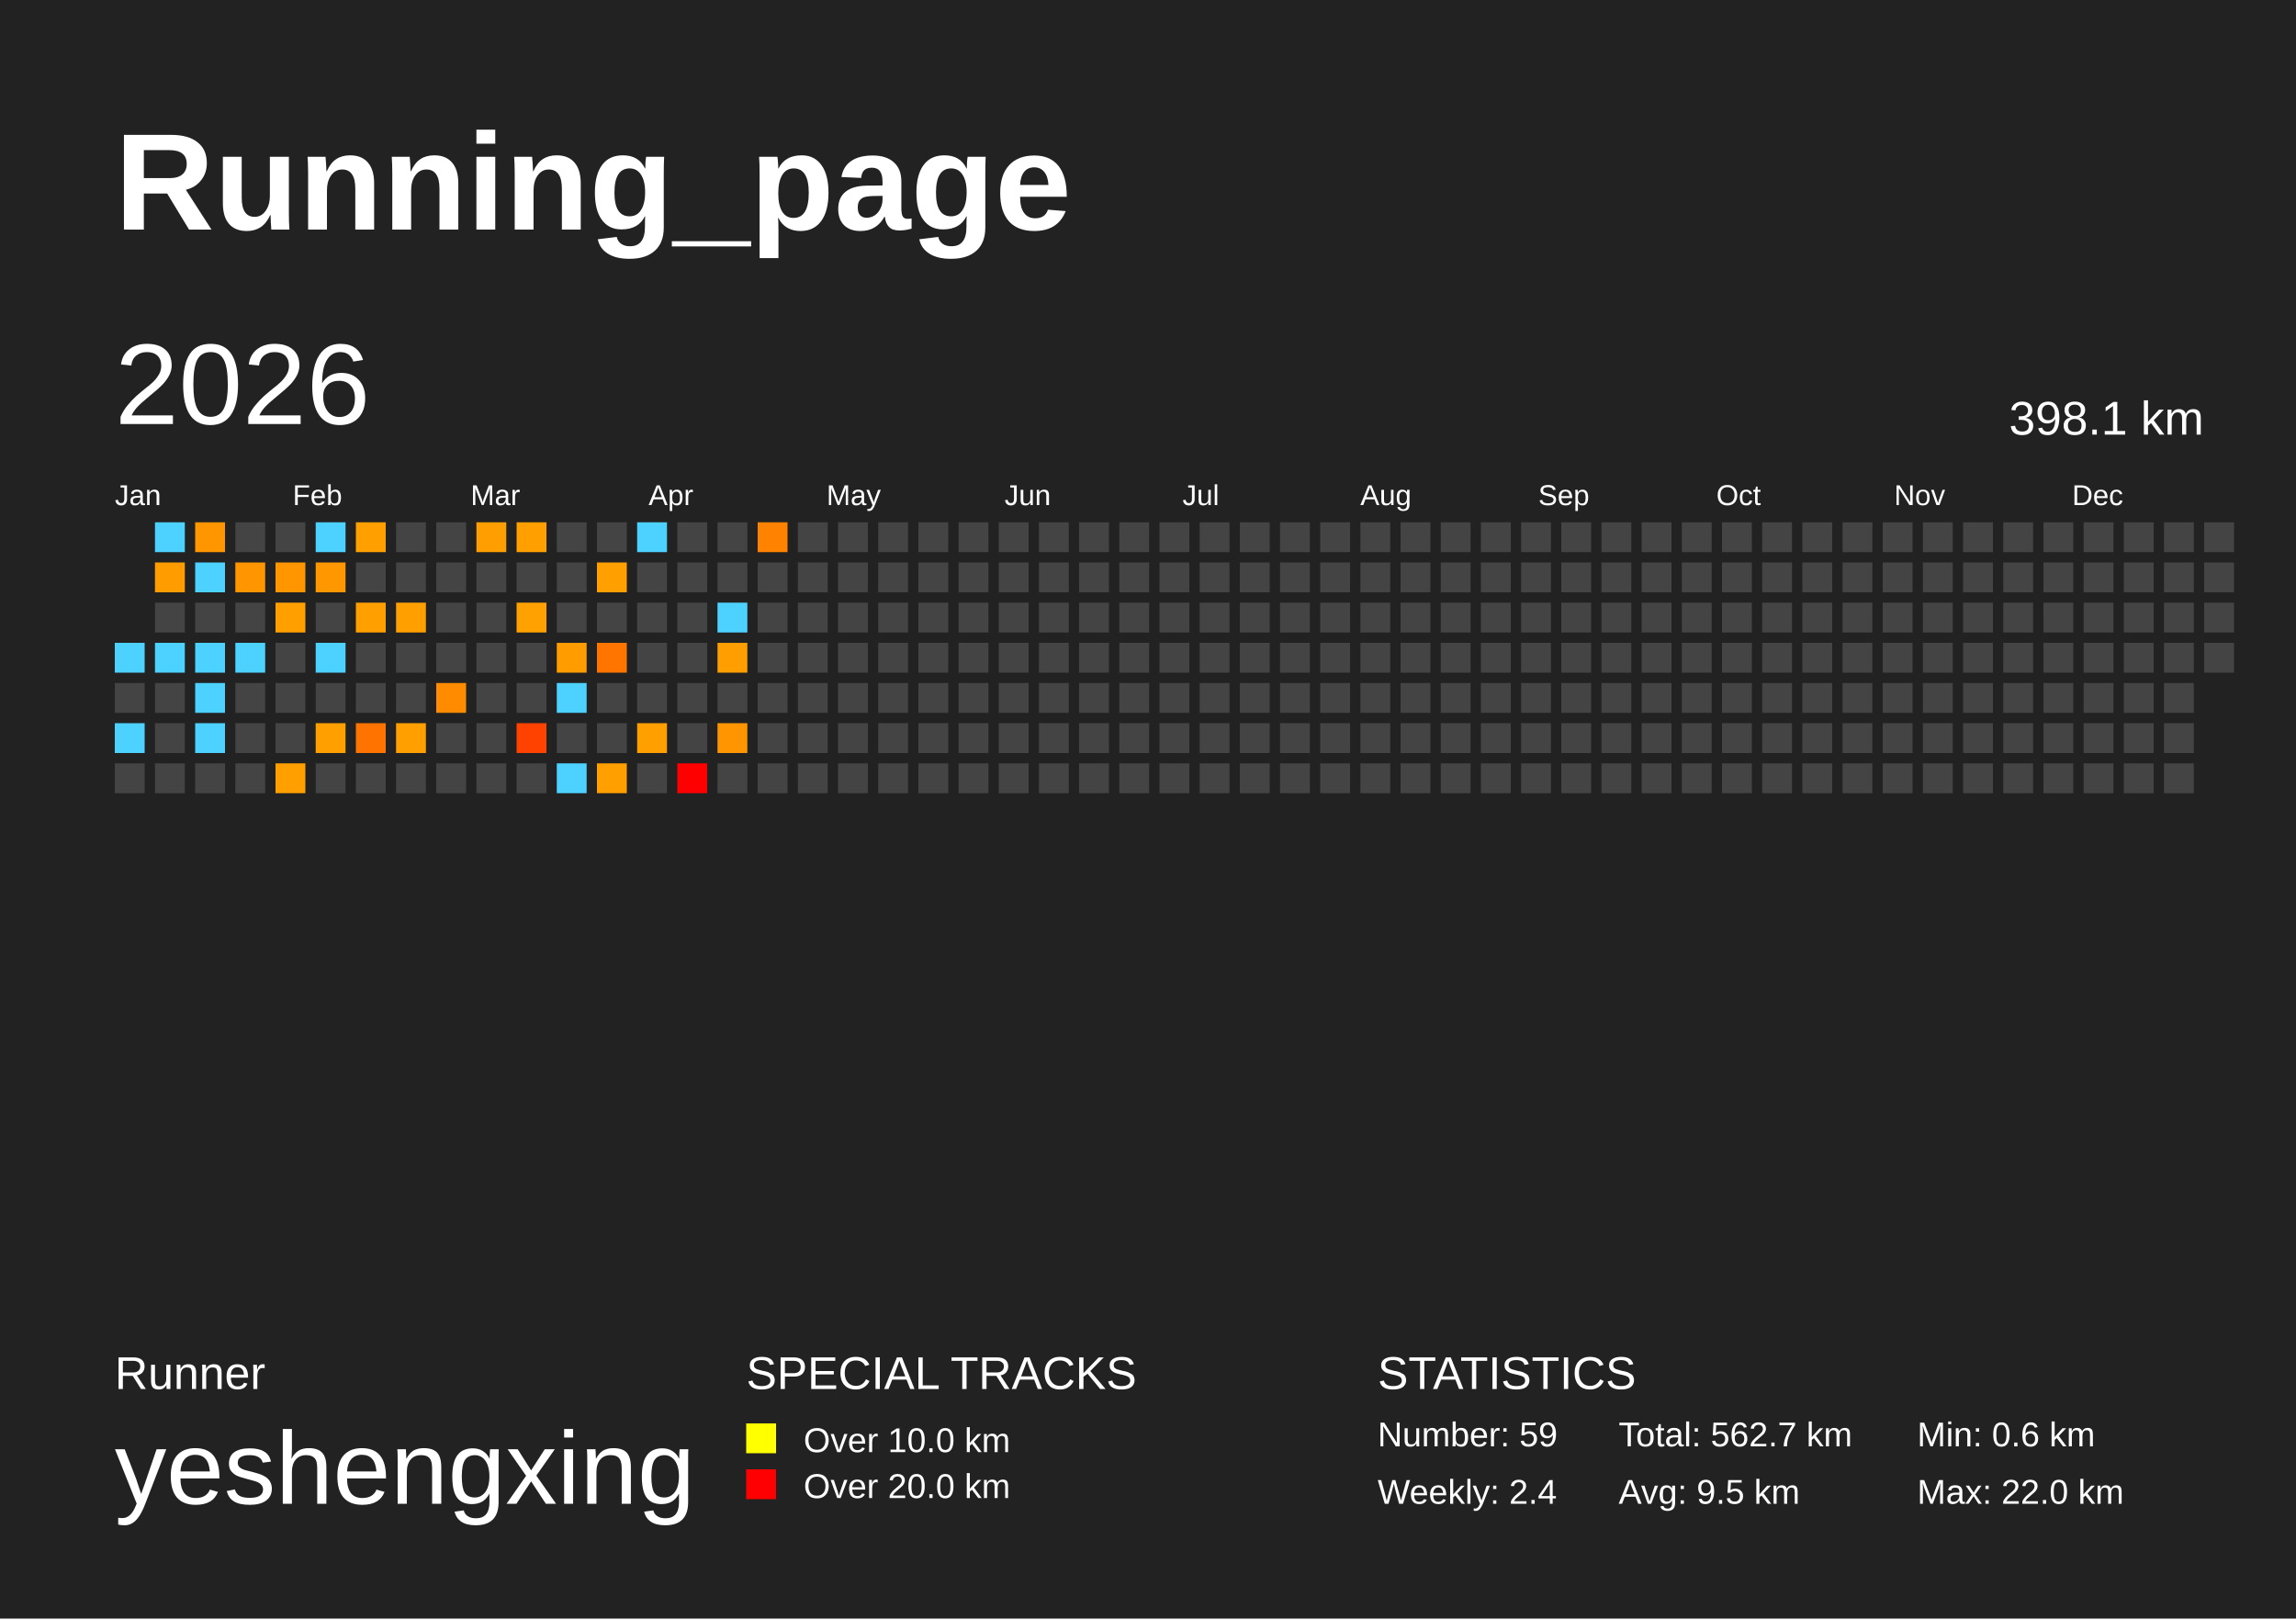
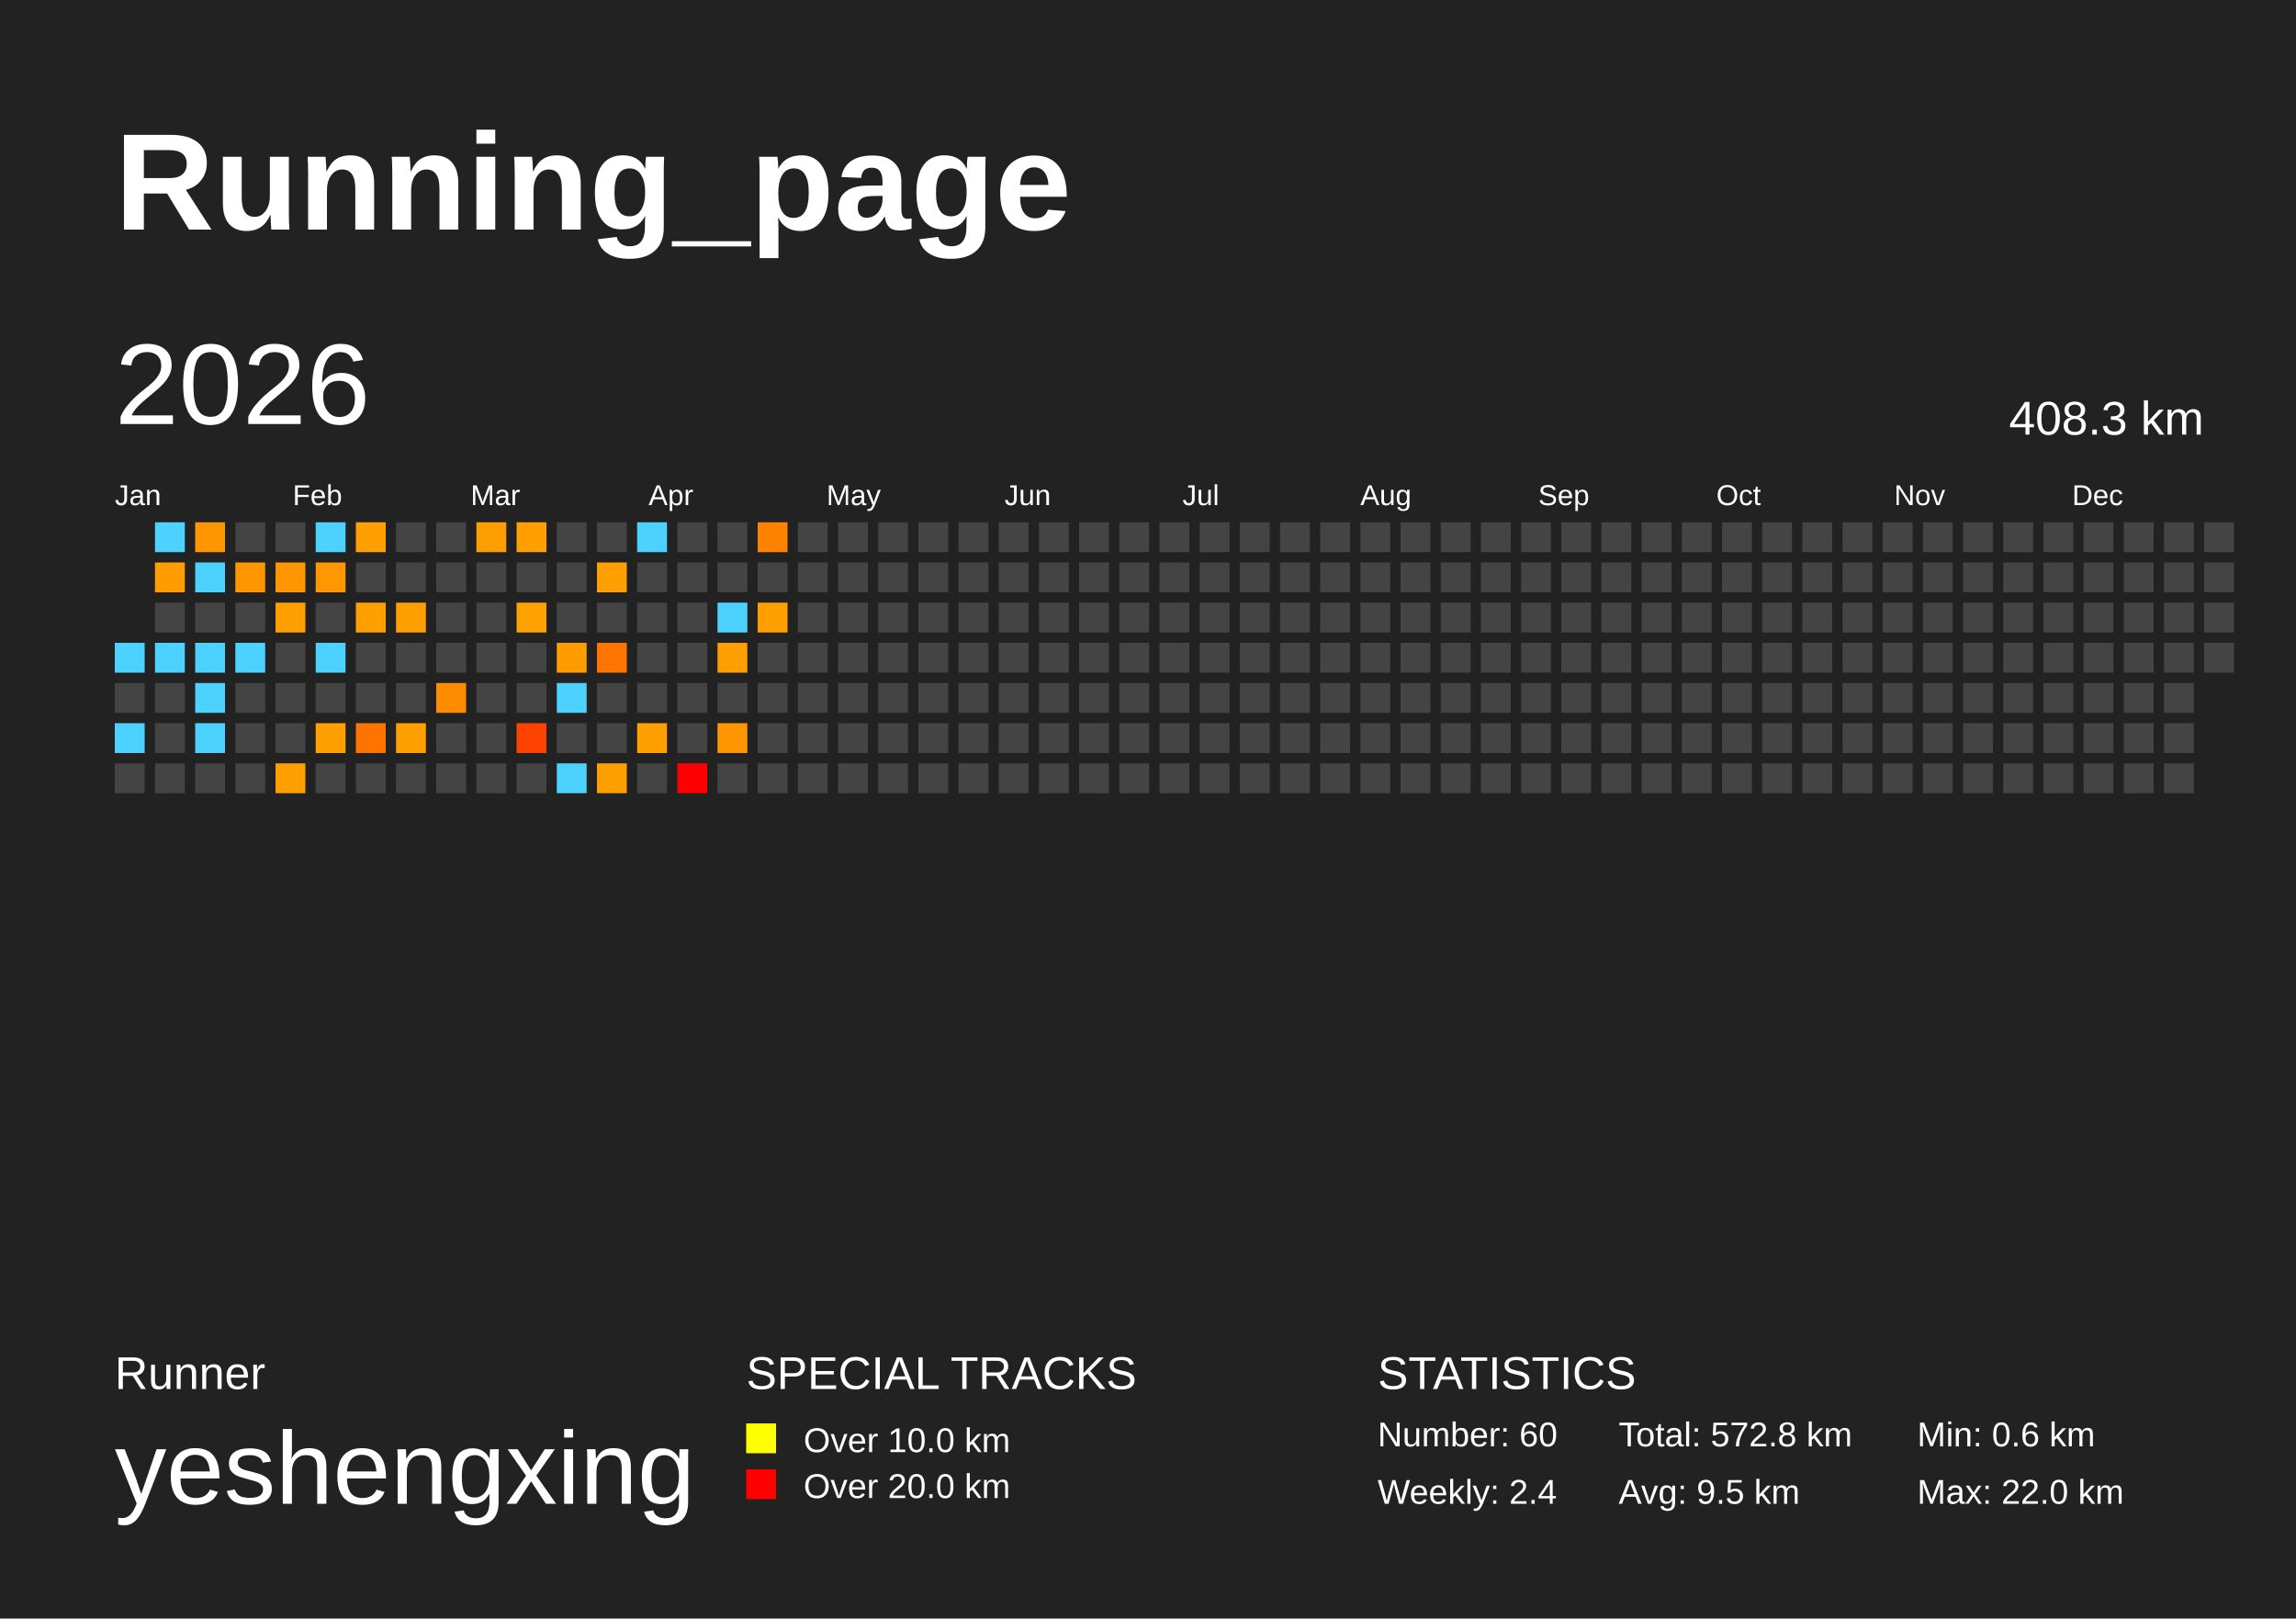
<svg xmlns="http://www.w3.org/2000/svg" baseProfile="full" height="141mm" version="1.1" viewBox="0,0,200,141" width="200mm">
  <defs />
  <rect fill="#222222" height="141" width="200" x="0" y="0" />
  <text fill="#FFFFFF" style="font-size:12px; font-family:Arial; font-weight:bold;" x="10" y="20">Running_page</text>
  <text fill="#FFFFFF" style="font-size:4px; font-family:Arial" x="10" y="121">Runner</text>
  <text fill="#FFFFFF" style="font-size:9px; font-family:Arial" x="10" y="131">yeshengxing</text>
  <text fill="#FFFFFF" style="font-size:4px; font-family:Arial" x="65" y="121">SPECIAL TRACKS</text>
  <rect fill="yellow" height="2.6" width="2.6" x="65" y="124" />
  <text fill="#FFFFFF" style="font-size:3px; font-family:Arial" x="70" y="126.5">Over 10.0 km</text>
  <rect fill="red" height="2.6" width="2.6" x="65" y="128" />
  <text fill="#FFFFFF" style="font-size:3px; font-family:Arial" x="70" y="130.5">Over 20.0 km</text>
  <text fill="#FFFFFF" style="font-size:4px; font-family:Arial" x="120" y="121">STATISTICS</text>
-   <text fill="#FFFFFF" style="font-size:3px; font-family:Arial" x="120" y="126">Number: 59</text>
+   <text fill="#FFFFFF" style="font-size:3px; font-family:Arial" x="120" y="126">Number: 60</text>
  <text fill="#FFFFFF" style="font-size:3px; font-family:Arial" x="120" y="131">Weekly: 2.4</text>
-   <text fill="#FFFFFF" style="font-size:3px; font-family:Arial" x="141" y="126">Total: 562.7 km</text>
+   <text fill="#FFFFFF" style="font-size:3px; font-family:Arial" x="141" y="126">Total: 572.8 km</text>
  <text fill="#FFFFFF" style="font-size:3px; font-family:Arial" x="141" y="131">Avg: 9.5 km</text>
  <text fill="#FFFFFF" style="font-size:3px; font-family:Arial" x="167" y="126">Min: 0.6 km</text>
  <text fill="#FFFFFF" style="font-size:3px; font-family:Arial" x="167" y="131">Max: 22.0 km</text>
  <text dominant-baseline="hanging" fill="#FFFFFF" style="font-size:10.0px; font-family:Arial;" x="10" y="30">2026</text>
-   <text dominant-baseline="hanging" fill="#FFFFFF" style="font-size:4.125px; font-family:Arial;" x="175" y="35">398.1 km</text>
+   <text dominant-baseline="hanging" fill="#FFFFFF" style="font-size:4.125px; font-family:Arial;" x="175" y="35">408.3 km</text>
  <text fill="#FFFFFF" style="font-size:2.5px; font-family:Arial" x="10.0" y="44">Jan</text>
  <text fill="#FFFFFF" style="font-size:2.5px; font-family:Arial" x="25.5" y="44">Feb</text>
  <text fill="#FFFFFF" style="font-size:2.5px; font-family:Arial" x="41.0" y="44">Mar</text>
  <text fill="#FFFFFF" style="font-size:2.5px; font-family:Arial" x="56.5" y="44">Apr</text>
  <text fill="#FFFFFF" style="font-size:2.5px; font-family:Arial" x="72.0" y="44">May</text>
  <text fill="#FFFFFF" style="font-size:2.5px; font-family:Arial" x="87.5" y="44">Jun</text>
  <text fill="#FFFFFF" style="font-size:2.5px; font-family:Arial" x="103.0" y="44">Jul</text>
  <text fill="#FFFFFF" style="font-size:2.5px; font-family:Arial" x="118.5" y="44">Aug</text>
  <text fill="#FFFFFF" style="font-size:2.5px; font-family:Arial" x="134.0" y="44">Sep</text>
  <text fill="#FFFFFF" style="font-size:2.5px; font-family:Arial" x="149.5" y="44">Oct</text>
  <text fill="#FFFFFF" style="font-size:2.5px; font-family:Arial" x="165.0" y="44">Nov</text>
  <text fill="#FFFFFF" style="font-size:2.5px; font-family:Arial" x="180.5" y="44">Dec</text>
  <rect fill="#4dd2ff" height="2.6" width="2.6" x="10.0" y="56.0" />
  <rect fill="#444444" height="2.6" width="2.6" x="10.0" y="59.5" />
  <rect fill="#4dd2ff" height="2.6" width="2.6" x="10.0" y="63.0" />
  <rect fill="#444444" height="2.6" width="2.6" x="10.0" y="66.5" />
  <rect fill="#4dd2ff" height="2.6" width="2.6" x="13.5" y="45.5" />
  <rect fill="#ff9d00" height="2.6" width="2.6" x="13.5" y="49.0" />
  <rect fill="#444444" height="2.6" width="2.6" x="13.5" y="52.5" />
  <rect fill="#4dd2ff" height="2.6" width="2.6" x="13.5" y="56.0" />
  <rect fill="#444444" height="2.6" width="2.6" x="13.5" y="59.5" />
  <rect fill="#444444" height="2.6" width="2.6" x="13.5" y="63.0" />
  <rect fill="#444444" height="2.6" width="2.6" x="13.5" y="66.5" />
  <rect fill="#ff9600" height="2.6" width="2.6" x="17.0" y="45.5" />
  <rect fill="#4dd2ff" height="2.6" width="2.6" x="17.0" y="49.0" />
  <rect fill="#444444" height="2.6" width="2.6" x="17.0" y="52.5" />
  <rect fill="#4dd2ff" height="2.6" width="2.6" x="17.0" y="56.0" />
  <rect fill="#4dd2ff" height="2.6" width="2.6" x="17.0" y="59.5" />
  <rect fill="#4dd2ff" height="2.6" width="2.6" x="17.0" y="63.0" />
  <rect fill="#444444" height="2.6" width="2.6" x="17.0" y="66.5" />
  <rect fill="#444444" height="2.6" width="2.6" x="20.5" y="45.5" />
  <rect fill="#ff9600" height="2.6" width="2.6" x="20.5" y="49.0" />
  <rect fill="#444444" height="2.6" width="2.6" x="20.5" y="52.5" />
  <rect fill="#4dd2ff" height="2.6" width="2.6" x="20.5" y="56.0" />
  <rect fill="#444444" height="2.6" width="2.6" x="20.5" y="59.5" />
  <rect fill="#444444" height="2.6" width="2.6" x="20.5" y="63.0" />
  <rect fill="#444444" height="2.6" width="2.6" x="20.5" y="66.5" />
  <rect fill="#444444" height="2.6" width="2.6" x="24.0" y="45.5" />
  <rect fill="#ff9600" height="2.6" width="2.6" x="24.0" y="49.0" />
  <rect fill="#ffa000" height="2.6" width="2.6" x="24.0" y="52.5" />
  <rect fill="#444444" height="2.6" width="2.6" x="24.0" y="56.0" />
  <rect fill="#444444" height="2.6" width="2.6" x="24.0" y="59.5" />
  <rect fill="#444444" height="2.6" width="2.6" x="24.0" y="63.0" />
  <rect fill="#ff9f00" height="2.6" width="2.6" x="24.0" y="66.5" />
  <rect fill="#4dd2ff" height="2.6" width="2.6" x="27.5" y="45.5" />
  <rect fill="#ff9700" height="2.6" width="2.6" x="27.5" y="49.0" />
  <rect fill="#444444" height="2.6" width="2.6" x="27.5" y="52.5" />
  <rect fill="#4dd2ff" height="2.6" width="2.6" x="27.5" y="56.0" />
  <rect fill="#444444" height="2.6" width="2.6" x="27.5" y="59.5" />
  <rect fill="#ff9f00" height="2.6" width="2.6" x="27.5" y="63.0" />
  <rect fill="#444444" height="2.6" width="2.6" x="27.5" y="66.5" />
  <rect fill="#ff9f00" height="2.6" width="2.6" x="31.0" y="45.5" />
  <rect fill="#444444" height="2.6" width="2.6" x="31.0" y="49.0" />
  <rect fill="#ffa000" height="2.6" width="2.6" x="31.0" y="52.5" />
  <rect fill="#444444" height="2.6" width="2.6" x="31.0" y="56.0" />
  <rect fill="#444444" height="2.6" width="2.6" x="31.0" y="59.5" />
  <rect fill="#ff7300" height="2.6" width="2.6" x="31.0" y="63.0" />
  <rect fill="#444444" height="2.6" width="2.6" x="31.0" y="66.5" />
  <rect fill="#444444" height="2.6" width="2.6" x="34.5" y="45.5" />
  <rect fill="#444444" height="2.6" width="2.6" x="34.5" y="49.0" />
  <rect fill="#ff9f00" height="2.6" width="2.6" x="34.5" y="52.5" />
  <rect fill="#444444" height="2.6" width="2.6" x="34.5" y="56.0" />
  <rect fill="#444444" height="2.6" width="2.6" x="34.5" y="59.5" />
  <rect fill="#ffa000" height="2.6" width="2.6" x="34.5" y="63.0" />
  <rect fill="#444444" height="2.6" width="2.6" x="34.5" y="66.5" />
  <rect fill="#444444" height="2.6" width="2.6" x="38.0" y="45.5" />
  <rect fill="#444444" height="2.6" width="2.6" x="38.0" y="49.0" />
  <rect fill="#444444" height="2.6" width="2.6" x="38.0" y="52.5" />
  <rect fill="#444444" height="2.6" width="2.6" x="38.0" y="56.0" />
  <rect fill="#ff8c00" height="2.6" width="2.6" x="38.0" y="59.5" />
  <rect fill="#444444" height="2.6" width="2.6" x="38.0" y="63.0" />
  <rect fill="#444444" height="2.6" width="2.6" x="38.0" y="66.5" />
  <rect fill="#ff9e00" height="2.6" width="2.6" x="41.5" y="45.5" />
  <rect fill="#444444" height="2.6" width="2.6" x="41.5" y="49.0" />
  <rect fill="#444444" height="2.6" width="2.6" x="41.5" y="52.5" />
  <rect fill="#444444" height="2.6" width="2.6" x="41.5" y="56.0" />
  <rect fill="#444444" height="2.6" width="2.6" x="41.5" y="59.5" />
  <rect fill="#444444" height="2.6" width="2.6" x="41.5" y="63.0" />
  <rect fill="#444444" height="2.6" width="2.6" x="41.5" y="66.5" />
  <rect fill="#ff9f00" height="2.6" width="2.6" x="45.0" y="45.5" />
  <rect fill="#444444" height="2.6" width="2.6" x="45.0" y="49.0" />
  <rect fill="#ffa100" height="2.6" width="2.6" x="45.0" y="52.5" />
  <rect fill="#444444" height="2.6" width="2.6" x="45.0" y="56.0" />
  <rect fill="#444444" height="2.6" width="2.6" x="45.0" y="59.5" />
  <rect fill="#ff4200" height="2.6" width="2.6" x="45.0" y="63.0" />
  <rect fill="#444444" height="2.6" width="2.6" x="45.0" y="66.5" />
  <rect fill="#444444" height="2.6" width="2.6" x="48.5" y="45.5" />
  <rect fill="#444444" height="2.6" width="2.6" x="48.5" y="49.0" />
  <rect fill="#444444" height="2.6" width="2.6" x="48.5" y="52.5" />
  <rect fill="#ff9d00" height="2.6" width="2.6" x="48.5" y="56.0" />
  <rect fill="#4dd2ff" height="2.6" width="2.6" x="48.5" y="59.5" />
  <rect fill="#444444" height="2.6" width="2.6" x="48.5" y="63.0" />
  <rect fill="#4dd2ff" height="2.6" width="2.6" x="48.5" y="66.5" />
  <rect fill="#444444" height="2.6" width="2.6" x="52.0" y="45.5" />
  <rect fill="#ffa000" height="2.6" width="2.6" x="52.0" y="49.0" />
  <rect fill="#444444" height="2.6" width="2.6" x="52.0" y="52.5" />
  <rect fill="#ff7500" height="2.6" width="2.6" x="52.0" y="56.0" />
  <rect fill="#444444" height="2.6" width="2.6" x="52.0" y="59.5" />
  <rect fill="#444444" height="2.6" width="2.6" x="52.0" y="63.0" />
  <rect fill="#ff9f00" height="2.6" width="2.6" x="52.0" y="66.5" />
  <rect fill="#4dd2ff" height="2.6" width="2.6" x="55.5" y="45.5" />
  <rect fill="#444444" height="2.6" width="2.6" x="55.5" y="49.0" />
  <rect fill="#444444" height="2.6" width="2.6" x="55.5" y="52.5" />
  <rect fill="#444444" height="2.6" width="2.6" x="55.5" y="56.0" />
  <rect fill="#444444" height="2.6" width="2.6" x="55.5" y="59.5" />
  <rect fill="#ff9f00" height="2.6" width="2.6" x="55.5" y="63.0" />
  <rect fill="#444444" height="2.6" width="2.6" x="55.5" y="66.5" />
  <rect fill="#444444" height="2.6" width="2.6" x="59.0" y="45.5" />
  <rect fill="#444444" height="2.6" width="2.6" x="59.0" y="49.0" />
  <rect fill="#444444" height="2.6" width="2.6" x="59.0" y="52.5" />
  <rect fill="#444444" height="2.6" width="2.6" x="59.0" y="56.0" />
  <rect fill="#444444" height="2.6" width="2.6" x="59.0" y="59.5" />
  <rect fill="#444444" height="2.6" width="2.6" x="59.0" y="63.0" />
  <rect fill="red" height="2.6" width="2.6" x="59.0" y="66.5" />
  <rect fill="#444444" height="2.6" width="2.6" x="62.5" y="45.5" />
  <rect fill="#444444" height="2.6" width="2.6" x="62.5" y="49.0" />
  <rect fill="#4dd2ff" height="2.6" width="2.6" x="62.5" y="52.5" />
  <rect fill="#ff9e00" height="2.6" width="2.6" x="62.5" y="56.0" />
  <rect fill="#444444" height="2.6" width="2.6" x="62.5" y="59.5" />
  <rect fill="#ff9500" height="2.6" width="2.6" x="62.5" y="63.0" />
  <rect fill="#444444" height="2.6" width="2.6" x="62.5" y="66.5" />
  <rect fill="#ff8300" height="2.6" width="2.6" x="66.0" y="45.5" />
  <rect fill="#444444" height="2.6" width="2.6" x="66.0" y="49.0" />
-   <rect fill="#444444" height="2.6" width="2.6" x="66.0" y="52.5" />
+   <rect fill="#ff9f00" height="2.6" width="2.6" x="66.0" y="52.5" />
  <rect fill="#444444" height="2.6" width="2.6" x="66.0" y="56.0" />
  <rect fill="#444444" height="2.6" width="2.6" x="66.0" y="59.5" />
  <rect fill="#444444" height="2.6" width="2.6" x="66.0" y="63.0" />
  <rect fill="#444444" height="2.6" width="2.6" x="66.0" y="66.5" />
  <rect fill="#444444" height="2.6" width="2.6" x="69.5" y="45.5" />
  <rect fill="#444444" height="2.6" width="2.6" x="69.5" y="49.0" />
  <rect fill="#444444" height="2.6" width="2.6" x="69.5" y="52.5" />
  <rect fill="#444444" height="2.6" width="2.6" x="69.5" y="56.0" />
  <rect fill="#444444" height="2.6" width="2.6" x="69.5" y="59.5" />
  <rect fill="#444444" height="2.6" width="2.6" x="69.5" y="63.0" />
  <rect fill="#444444" height="2.6" width="2.6" x="69.5" y="66.5" />
  <rect fill="#444444" height="2.6" width="2.6" x="73.0" y="45.5" />
  <rect fill="#444444" height="2.6" width="2.6" x="73.0" y="49.0" />
  <rect fill="#444444" height="2.6" width="2.6" x="73.0" y="52.5" />
  <rect fill="#444444" height="2.6" width="2.6" x="73.0" y="56.0" />
  <rect fill="#444444" height="2.6" width="2.6" x="73.0" y="59.5" />
  <rect fill="#444444" height="2.6" width="2.6" x="73.0" y="63.0" />
  <rect fill="#444444" height="2.6" width="2.6" x="73.0" y="66.5" />
  <rect fill="#444444" height="2.6" width="2.6" x="76.5" y="45.5" />
  <rect fill="#444444" height="2.6" width="2.6" x="76.5" y="49.0" />
  <rect fill="#444444" height="2.6" width="2.6" x="76.5" y="52.5" />
  <rect fill="#444444" height="2.6" width="2.6" x="76.5" y="56.0" />
  <rect fill="#444444" height="2.6" width="2.6" x="76.5" y="59.5" />
  <rect fill="#444444" height="2.6" width="2.6" x="76.5" y="63.0" />
  <rect fill="#444444" height="2.6" width="2.6" x="76.5" y="66.5" />
  <rect fill="#444444" height="2.6" width="2.6" x="80.0" y="45.5" />
  <rect fill="#444444" height="2.6" width="2.6" x="80.0" y="49.0" />
  <rect fill="#444444" height="2.6" width="2.6" x="80.0" y="52.5" />
  <rect fill="#444444" height="2.6" width="2.6" x="80.0" y="56.0" />
  <rect fill="#444444" height="2.6" width="2.6" x="80.0" y="59.5" />
  <rect fill="#444444" height="2.6" width="2.6" x="80.0" y="63.0" />
  <rect fill="#444444" height="2.6" width="2.6" x="80.0" y="66.5" />
  <rect fill="#444444" height="2.6" width="2.6" x="83.5" y="45.5" />
  <rect fill="#444444" height="2.6" width="2.6" x="83.5" y="49.0" />
  <rect fill="#444444" height="2.6" width="2.6" x="83.5" y="52.5" />
  <rect fill="#444444" height="2.6" width="2.6" x="83.5" y="56.0" />
  <rect fill="#444444" height="2.6" width="2.6" x="83.5" y="59.5" />
  <rect fill="#444444" height="2.6" width="2.6" x="83.5" y="63.0" />
  <rect fill="#444444" height="2.6" width="2.6" x="83.5" y="66.5" />
  <rect fill="#444444" height="2.6" width="2.6" x="87.0" y="45.5" />
  <rect fill="#444444" height="2.6" width="2.6" x="87.0" y="49.0" />
  <rect fill="#444444" height="2.6" width="2.6" x="87.0" y="52.5" />
  <rect fill="#444444" height="2.6" width="2.6" x="87.0" y="56.0" />
  <rect fill="#444444" height="2.6" width="2.6" x="87.0" y="59.5" />
  <rect fill="#444444" height="2.6" width="2.6" x="87.0" y="63.0" />
  <rect fill="#444444" height="2.6" width="2.6" x="87.0" y="66.5" />
  <rect fill="#444444" height="2.6" width="2.6" x="90.5" y="45.5" />
  <rect fill="#444444" height="2.6" width="2.6" x="90.5" y="49.0" />
  <rect fill="#444444" height="2.6" width="2.6" x="90.5" y="52.5" />
  <rect fill="#444444" height="2.6" width="2.6" x="90.5" y="56.0" />
  <rect fill="#444444" height="2.6" width="2.6" x="90.5" y="59.5" />
  <rect fill="#444444" height="2.6" width="2.6" x="90.5" y="63.0" />
  <rect fill="#444444" height="2.6" width="2.6" x="90.5" y="66.5" />
  <rect fill="#444444" height="2.6" width="2.6" x="94.0" y="45.5" />
  <rect fill="#444444" height="2.6" width="2.6" x="94.0" y="49.0" />
  <rect fill="#444444" height="2.6" width="2.6" x="94.0" y="52.5" />
  <rect fill="#444444" height="2.6" width="2.6" x="94.0" y="56.0" />
  <rect fill="#444444" height="2.6" width="2.6" x="94.0" y="59.5" />
  <rect fill="#444444" height="2.6" width="2.6" x="94.0" y="63.0" />
  <rect fill="#444444" height="2.6" width="2.6" x="94.0" y="66.5" />
  <rect fill="#444444" height="2.6" width="2.6" x="97.5" y="45.5" />
  <rect fill="#444444" height="2.6" width="2.6" x="97.5" y="49.0" />
  <rect fill="#444444" height="2.6" width="2.6" x="97.5" y="52.5" />
  <rect fill="#444444" height="2.6" width="2.6" x="97.5" y="56.0" />
  <rect fill="#444444" height="2.6" width="2.6" x="97.5" y="59.5" />
  <rect fill="#444444" height="2.6" width="2.6" x="97.5" y="63.0" />
  <rect fill="#444444" height="2.6" width="2.6" x="97.5" y="66.5" />
  <rect fill="#444444" height="2.6" width="2.6" x="101.0" y="45.5" />
  <rect fill="#444444" height="2.6" width="2.6" x="101.0" y="49.0" />
  <rect fill="#444444" height="2.6" width="2.6" x="101.0" y="52.5" />
  <rect fill="#444444" height="2.6" width="2.6" x="101.0" y="56.0" />
  <rect fill="#444444" height="2.6" width="2.6" x="101.0" y="59.5" />
  <rect fill="#444444" height="2.6" width="2.6" x="101.0" y="63.0" />
  <rect fill="#444444" height="2.6" width="2.6" x="101.0" y="66.5" />
  <rect fill="#444444" height="2.6" width="2.6" x="104.5" y="45.5" />
  <rect fill="#444444" height="2.6" width="2.6" x="104.5" y="49.0" />
  <rect fill="#444444" height="2.6" width="2.6" x="104.5" y="52.5" />
  <rect fill="#444444" height="2.6" width="2.6" x="104.5" y="56.0" />
  <rect fill="#444444" height="2.6" width="2.6" x="104.5" y="59.5" />
  <rect fill="#444444" height="2.6" width="2.6" x="104.5" y="63.0" />
  <rect fill="#444444" height="2.6" width="2.6" x="104.5" y="66.5" />
  <rect fill="#444444" height="2.6" width="2.6" x="108.0" y="45.5" />
  <rect fill="#444444" height="2.6" width="2.6" x="108.0" y="49.0" />
  <rect fill="#444444" height="2.6" width="2.6" x="108.0" y="52.5" />
  <rect fill="#444444" height="2.6" width="2.6" x="108.0" y="56.0" />
  <rect fill="#444444" height="2.6" width="2.6" x="108.0" y="59.5" />
  <rect fill="#444444" height="2.6" width="2.6" x="108.0" y="63.0" />
  <rect fill="#444444" height="2.6" width="2.6" x="108.0" y="66.5" />
  <rect fill="#444444" height="2.6" width="2.6" x="111.5" y="45.5" />
  <rect fill="#444444" height="2.6" width="2.6" x="111.5" y="49.0" />
  <rect fill="#444444" height="2.6" width="2.6" x="111.5" y="52.5" />
  <rect fill="#444444" height="2.6" width="2.6" x="111.5" y="56.0" />
  <rect fill="#444444" height="2.6" width="2.6" x="111.5" y="59.5" />
  <rect fill="#444444" height="2.6" width="2.6" x="111.5" y="63.0" />
  <rect fill="#444444" height="2.6" width="2.6" x="111.5" y="66.5" />
  <rect fill="#444444" height="2.6" width="2.6" x="115.0" y="45.5" />
  <rect fill="#444444" height="2.6" width="2.6" x="115.0" y="49.0" />
  <rect fill="#444444" height="2.6" width="2.6" x="115.0" y="52.5" />
  <rect fill="#444444" height="2.6" width="2.6" x="115.0" y="56.0" />
  <rect fill="#444444" height="2.6" width="2.6" x="115.0" y="59.5" />
  <rect fill="#444444" height="2.6" width="2.6" x="115.0" y="63.0" />
  <rect fill="#444444" height="2.6" width="2.6" x="115.0" y="66.5" />
  <rect fill="#444444" height="2.6" width="2.6" x="118.5" y="45.5" />
  <rect fill="#444444" height="2.6" width="2.6" x="118.5" y="49.0" />
  <rect fill="#444444" height="2.6" width="2.6" x="118.5" y="52.5" />
  <rect fill="#444444" height="2.6" width="2.6" x="118.5" y="56.0" />
  <rect fill="#444444" height="2.6" width="2.6" x="118.5" y="59.5" />
  <rect fill="#444444" height="2.6" width="2.6" x="118.5" y="63.0" />
  <rect fill="#444444" height="2.6" width="2.6" x="118.5" y="66.5" />
  <rect fill="#444444" height="2.6" width="2.6" x="122.0" y="45.5" />
  <rect fill="#444444" height="2.6" width="2.6" x="122.0" y="49.0" />
  <rect fill="#444444" height="2.6" width="2.6" x="122.0" y="52.5" />
  <rect fill="#444444" height="2.6" width="2.6" x="122.0" y="56.0" />
  <rect fill="#444444" height="2.6" width="2.6" x="122.0" y="59.5" />
  <rect fill="#444444" height="2.6" width="2.6" x="122.0" y="63.0" />
  <rect fill="#444444" height="2.6" width="2.6" x="122.0" y="66.5" />
  <rect fill="#444444" height="2.6" width="2.6" x="125.5" y="45.5" />
  <rect fill="#444444" height="2.6" width="2.6" x="125.5" y="49.0" />
  <rect fill="#444444" height="2.6" width="2.6" x="125.5" y="52.5" />
  <rect fill="#444444" height="2.6" width="2.6" x="125.5" y="56.0" />
  <rect fill="#444444" height="2.6" width="2.6" x="125.5" y="59.5" />
  <rect fill="#444444" height="2.6" width="2.6" x="125.5" y="63.0" />
  <rect fill="#444444" height="2.6" width="2.6" x="125.5" y="66.5" />
  <rect fill="#444444" height="2.6" width="2.6" x="129.0" y="45.5" />
  <rect fill="#444444" height="2.6" width="2.6" x="129.0" y="49.0" />
  <rect fill="#444444" height="2.6" width="2.6" x="129.0" y="52.5" />
  <rect fill="#444444" height="2.6" width="2.6" x="129.0" y="56.0" />
  <rect fill="#444444" height="2.6" width="2.6" x="129.0" y="59.5" />
  <rect fill="#444444" height="2.6" width="2.6" x="129.0" y="63.0" />
  <rect fill="#444444" height="2.6" width="2.6" x="129.0" y="66.5" />
  <rect fill="#444444" height="2.6" width="2.6" x="132.5" y="45.5" />
  <rect fill="#444444" height="2.6" width="2.6" x="132.5" y="49.0" />
  <rect fill="#444444" height="2.6" width="2.6" x="132.5" y="52.5" />
  <rect fill="#444444" height="2.6" width="2.6" x="132.5" y="56.0" />
  <rect fill="#444444" height="2.6" width="2.6" x="132.5" y="59.5" />
  <rect fill="#444444" height="2.6" width="2.6" x="132.5" y="63.0" />
  <rect fill="#444444" height="2.6" width="2.6" x="132.5" y="66.5" />
  <rect fill="#444444" height="2.6" width="2.6" x="136.0" y="45.5" />
  <rect fill="#444444" height="2.6" width="2.6" x="136.0" y="49.0" />
  <rect fill="#444444" height="2.6" width="2.6" x="136.0" y="52.5" />
  <rect fill="#444444" height="2.6" width="2.6" x="136.0" y="56.0" />
  <rect fill="#444444" height="2.6" width="2.6" x="136.0" y="59.5" />
  <rect fill="#444444" height="2.6" width="2.6" x="136.0" y="63.0" />
  <rect fill="#444444" height="2.6" width="2.6" x="136.0" y="66.5" />
  <rect fill="#444444" height="2.6" width="2.6" x="139.5" y="45.5" />
  <rect fill="#444444" height="2.6" width="2.6" x="139.5" y="49.0" />
  <rect fill="#444444" height="2.6" width="2.6" x="139.5" y="52.5" />
  <rect fill="#444444" height="2.6" width="2.6" x="139.5" y="56.0" />
  <rect fill="#444444" height="2.6" width="2.6" x="139.5" y="59.5" />
  <rect fill="#444444" height="2.6" width="2.6" x="139.5" y="63.0" />
  <rect fill="#444444" height="2.6" width="2.6" x="139.5" y="66.5" />
  <rect fill="#444444" height="2.6" width="2.6" x="143.0" y="45.5" />
  <rect fill="#444444" height="2.6" width="2.6" x="143.0" y="49.0" />
  <rect fill="#444444" height="2.6" width="2.6" x="143.0" y="52.5" />
  <rect fill="#444444" height="2.6" width="2.6" x="143.0" y="56.0" />
  <rect fill="#444444" height="2.6" width="2.6" x="143.0" y="59.5" />
  <rect fill="#444444" height="2.6" width="2.6" x="143.0" y="63.0" />
  <rect fill="#444444" height="2.6" width="2.6" x="143.0" y="66.5" />
  <rect fill="#444444" height="2.6" width="2.6" x="146.5" y="45.5" />
  <rect fill="#444444" height="2.6" width="2.6" x="146.5" y="49.0" />
  <rect fill="#444444" height="2.6" width="2.6" x="146.5" y="52.5" />
  <rect fill="#444444" height="2.6" width="2.6" x="146.5" y="56.0" />
  <rect fill="#444444" height="2.6" width="2.6" x="146.5" y="59.5" />
  <rect fill="#444444" height="2.6" width="2.6" x="146.5" y="63.0" />
  <rect fill="#444444" height="2.6" width="2.6" x="146.5" y="66.5" />
  <rect fill="#444444" height="2.6" width="2.6" x="150.0" y="45.5" />
  <rect fill="#444444" height="2.6" width="2.6" x="150.0" y="49.0" />
  <rect fill="#444444" height="2.6" width="2.6" x="150.0" y="52.5" />
  <rect fill="#444444" height="2.6" width="2.6" x="150.0" y="56.0" />
  <rect fill="#444444" height="2.6" width="2.6" x="150.0" y="59.5" />
  <rect fill="#444444" height="2.6" width="2.6" x="150.0" y="63.0" />
  <rect fill="#444444" height="2.6" width="2.6" x="150.0" y="66.5" />
  <rect fill="#444444" height="2.6" width="2.6" x="153.5" y="45.5" />
  <rect fill="#444444" height="2.6" width="2.6" x="153.5" y="49.0" />
  <rect fill="#444444" height="2.6" width="2.6" x="153.5" y="52.5" />
  <rect fill="#444444" height="2.6" width="2.6" x="153.5" y="56.0" />
  <rect fill="#444444" height="2.6" width="2.6" x="153.5" y="59.5" />
  <rect fill="#444444" height="2.6" width="2.6" x="153.5" y="63.0" />
  <rect fill="#444444" height="2.6" width="2.6" x="153.5" y="66.5" />
  <rect fill="#444444" height="2.6" width="2.6" x="157.0" y="45.5" />
  <rect fill="#444444" height="2.6" width="2.6" x="157.0" y="49.0" />
  <rect fill="#444444" height="2.6" width="2.6" x="157.0" y="52.5" />
  <rect fill="#444444" height="2.6" width="2.6" x="157.0" y="56.0" />
  <rect fill="#444444" height="2.6" width="2.6" x="157.0" y="59.5" />
  <rect fill="#444444" height="2.6" width="2.6" x="157.0" y="63.0" />
  <rect fill="#444444" height="2.6" width="2.6" x="157.0" y="66.5" />
  <rect fill="#444444" height="2.6" width="2.6" x="160.5" y="45.5" />
  <rect fill="#444444" height="2.6" width="2.6" x="160.5" y="49.0" />
  <rect fill="#444444" height="2.6" width="2.6" x="160.5" y="52.5" />
  <rect fill="#444444" height="2.6" width="2.6" x="160.5" y="56.0" />
  <rect fill="#444444" height="2.6" width="2.6" x="160.5" y="59.5" />
  <rect fill="#444444" height="2.6" width="2.6" x="160.5" y="63.0" />
  <rect fill="#444444" height="2.6" width="2.6" x="160.5" y="66.5" />
  <rect fill="#444444" height="2.6" width="2.6" x="164.0" y="45.5" />
  <rect fill="#444444" height="2.6" width="2.6" x="164.0" y="49.0" />
  <rect fill="#444444" height="2.6" width="2.6" x="164.0" y="52.5" />
  <rect fill="#444444" height="2.6" width="2.6" x="164.0" y="56.0" />
  <rect fill="#444444" height="2.6" width="2.6" x="164.0" y="59.5" />
  <rect fill="#444444" height="2.6" width="2.6" x="164.0" y="63.0" />
  <rect fill="#444444" height="2.6" width="2.6" x="164.0" y="66.5" />
  <rect fill="#444444" height="2.6" width="2.6" x="167.5" y="45.5" />
  <rect fill="#444444" height="2.6" width="2.6" x="167.5" y="49.0" />
  <rect fill="#444444" height="2.6" width="2.6" x="167.5" y="52.5" />
  <rect fill="#444444" height="2.6" width="2.6" x="167.5" y="56.0" />
  <rect fill="#444444" height="2.6" width="2.6" x="167.5" y="59.5" />
  <rect fill="#444444" height="2.6" width="2.6" x="167.5" y="63.0" />
  <rect fill="#444444" height="2.6" width="2.6" x="167.5" y="66.5" />
  <rect fill="#444444" height="2.6" width="2.6" x="171.0" y="45.5" />
  <rect fill="#444444" height="2.6" width="2.6" x="171.0" y="49.0" />
  <rect fill="#444444" height="2.6" width="2.6" x="171.0" y="52.5" />
  <rect fill="#444444" height="2.6" width="2.6" x="171.0" y="56.0" />
  <rect fill="#444444" height="2.6" width="2.6" x="171.0" y="59.5" />
  <rect fill="#444444" height="2.6" width="2.6" x="171.0" y="63.0" />
  <rect fill="#444444" height="2.6" width="2.6" x="171.0" y="66.5" />
  <rect fill="#444444" height="2.6" width="2.6" x="174.5" y="45.5" />
  <rect fill="#444444" height="2.6" width="2.6" x="174.5" y="49.0" />
  <rect fill="#444444" height="2.6" width="2.6" x="174.5" y="52.5" />
  <rect fill="#444444" height="2.6" width="2.6" x="174.5" y="56.0" />
  <rect fill="#444444" height="2.6" width="2.6" x="174.5" y="59.5" />
  <rect fill="#444444" height="2.6" width="2.6" x="174.5" y="63.0" />
  <rect fill="#444444" height="2.6" width="2.6" x="174.5" y="66.5" />
  <rect fill="#444444" height="2.6" width="2.6" x="178.0" y="45.5" />
  <rect fill="#444444" height="2.6" width="2.6" x="178.0" y="49.0" />
  <rect fill="#444444" height="2.6" width="2.6" x="178.0" y="52.5" />
  <rect fill="#444444" height="2.6" width="2.6" x="178.0" y="56.0" />
  <rect fill="#444444" height="2.6" width="2.6" x="178.0" y="59.5" />
  <rect fill="#444444" height="2.6" width="2.6" x="178.0" y="63.0" />
  <rect fill="#444444" height="2.6" width="2.6" x="178.0" y="66.5" />
  <rect fill="#444444" height="2.6" width="2.6" x="181.5" y="45.5" />
  <rect fill="#444444" height="2.6" width="2.6" x="181.5" y="49.0" />
  <rect fill="#444444" height="2.6" width="2.6" x="181.5" y="52.5" />
  <rect fill="#444444" height="2.6" width="2.6" x="181.5" y="56.0" />
  <rect fill="#444444" height="2.6" width="2.6" x="181.5" y="59.5" />
  <rect fill="#444444" height="2.6" width="2.6" x="181.5" y="63.0" />
  <rect fill="#444444" height="2.6" width="2.6" x="181.5" y="66.5" />
  <rect fill="#444444" height="2.6" width="2.6" x="185.0" y="45.5" />
  <rect fill="#444444" height="2.6" width="2.6" x="185.0" y="49.0" />
  <rect fill="#444444" height="2.6" width="2.6" x="185.0" y="52.5" />
  <rect fill="#444444" height="2.6" width="2.6" x="185.0" y="56.0" />
  <rect fill="#444444" height="2.6" width="2.6" x="185.0" y="59.5" />
  <rect fill="#444444" height="2.6" width="2.6" x="185.0" y="63.0" />
  <rect fill="#444444" height="2.6" width="2.6" x="185.0" y="66.5" />
  <rect fill="#444444" height="2.6" width="2.6" x="188.5" y="45.5" />
  <rect fill="#444444" height="2.6" width="2.6" x="188.5" y="49.0" />
  <rect fill="#444444" height="2.6" width="2.6" x="188.5" y="52.5" />
  <rect fill="#444444" height="2.6" width="2.6" x="188.5" y="56.0" />
  <rect fill="#444444" height="2.6" width="2.6" x="188.5" y="59.5" />
  <rect fill="#444444" height="2.6" width="2.6" x="188.5" y="63.0" />
  <rect fill="#444444" height="2.6" width="2.6" x="188.5" y="66.5" />
  <rect fill="#444444" height="2.6" width="2.6" x="192.0" y="45.5" />
  <rect fill="#444444" height="2.6" width="2.6" x="192.0" y="49.0" />
  <rect fill="#444444" height="2.6" width="2.6" x="192.0" y="52.5" />
  <rect fill="#444444" height="2.6" width="2.6" x="192.0" y="56.0" />
</svg>
